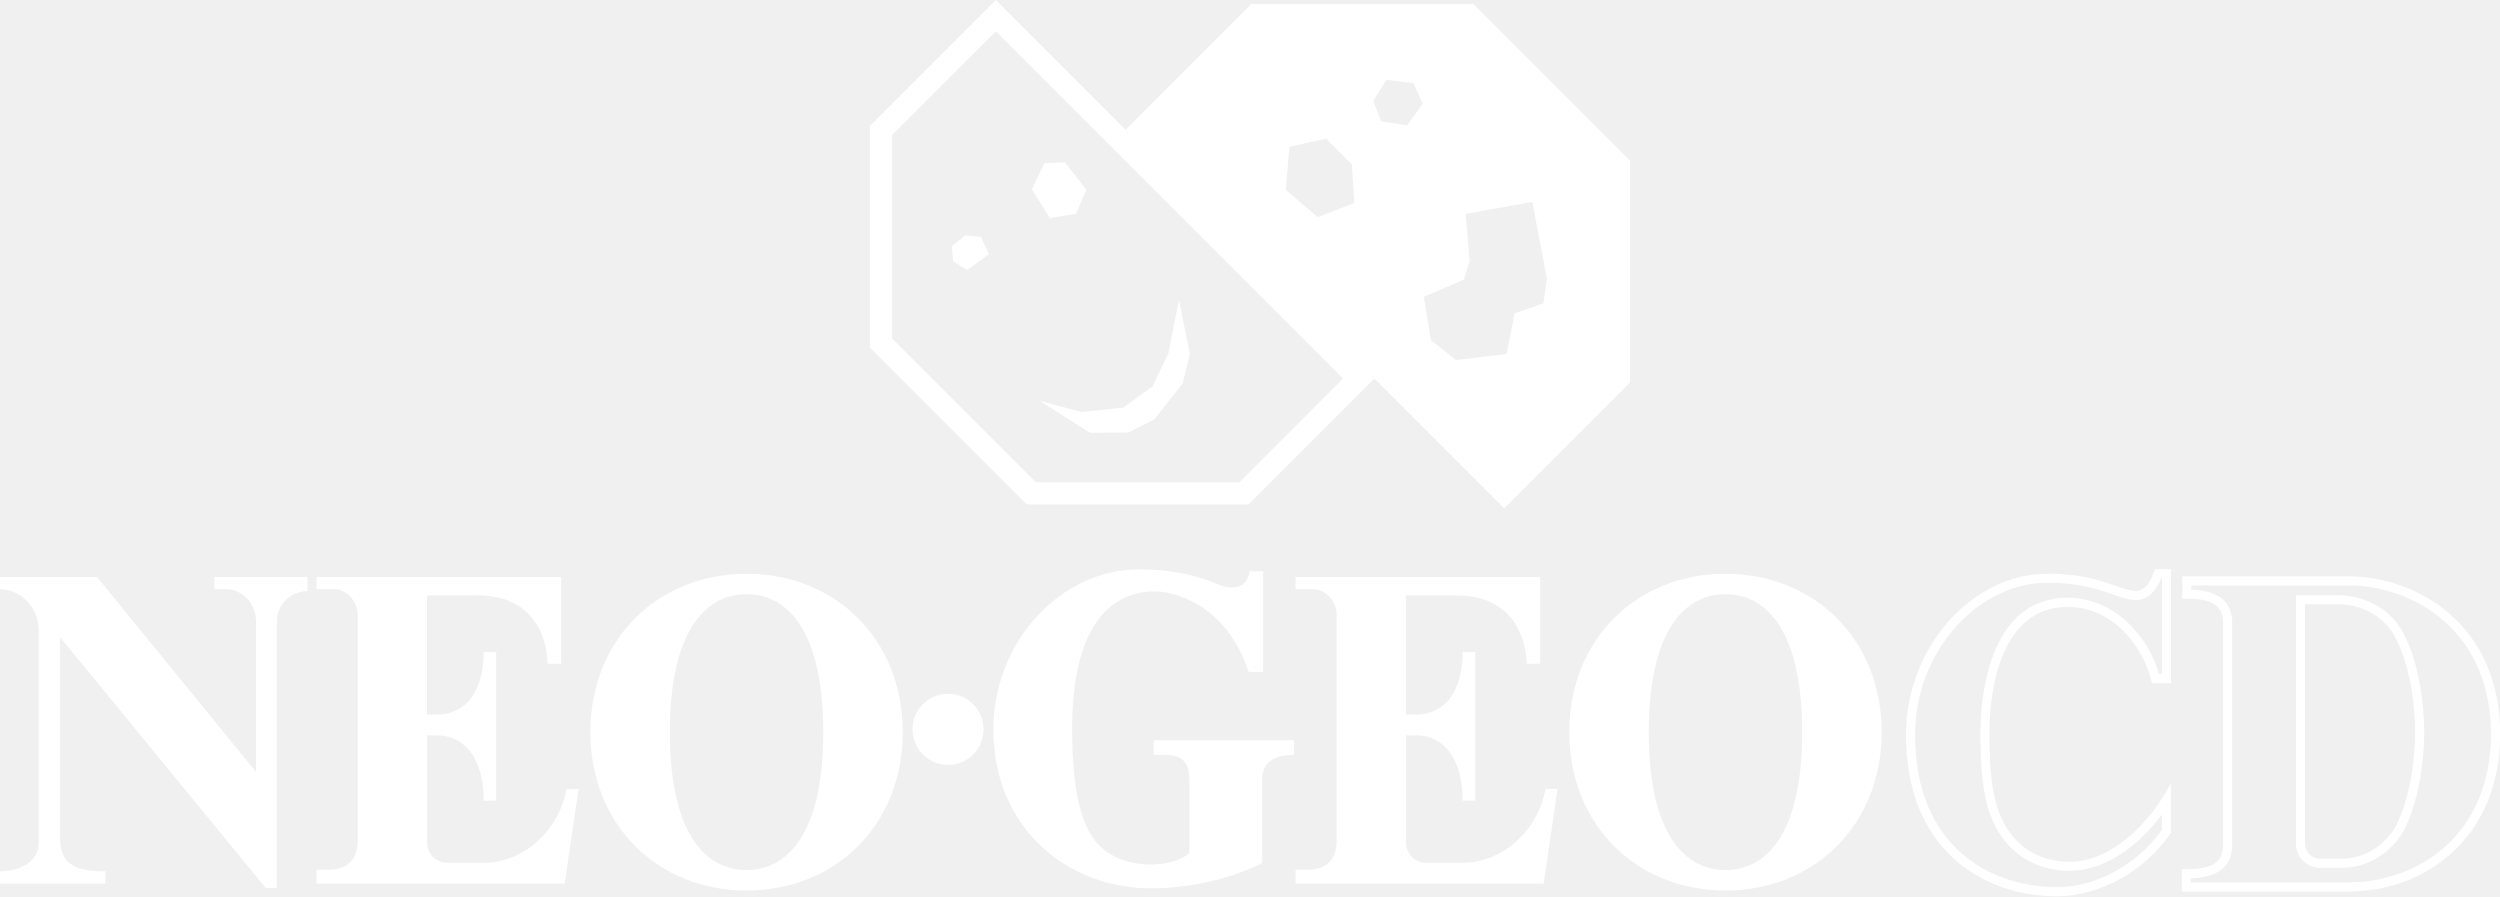
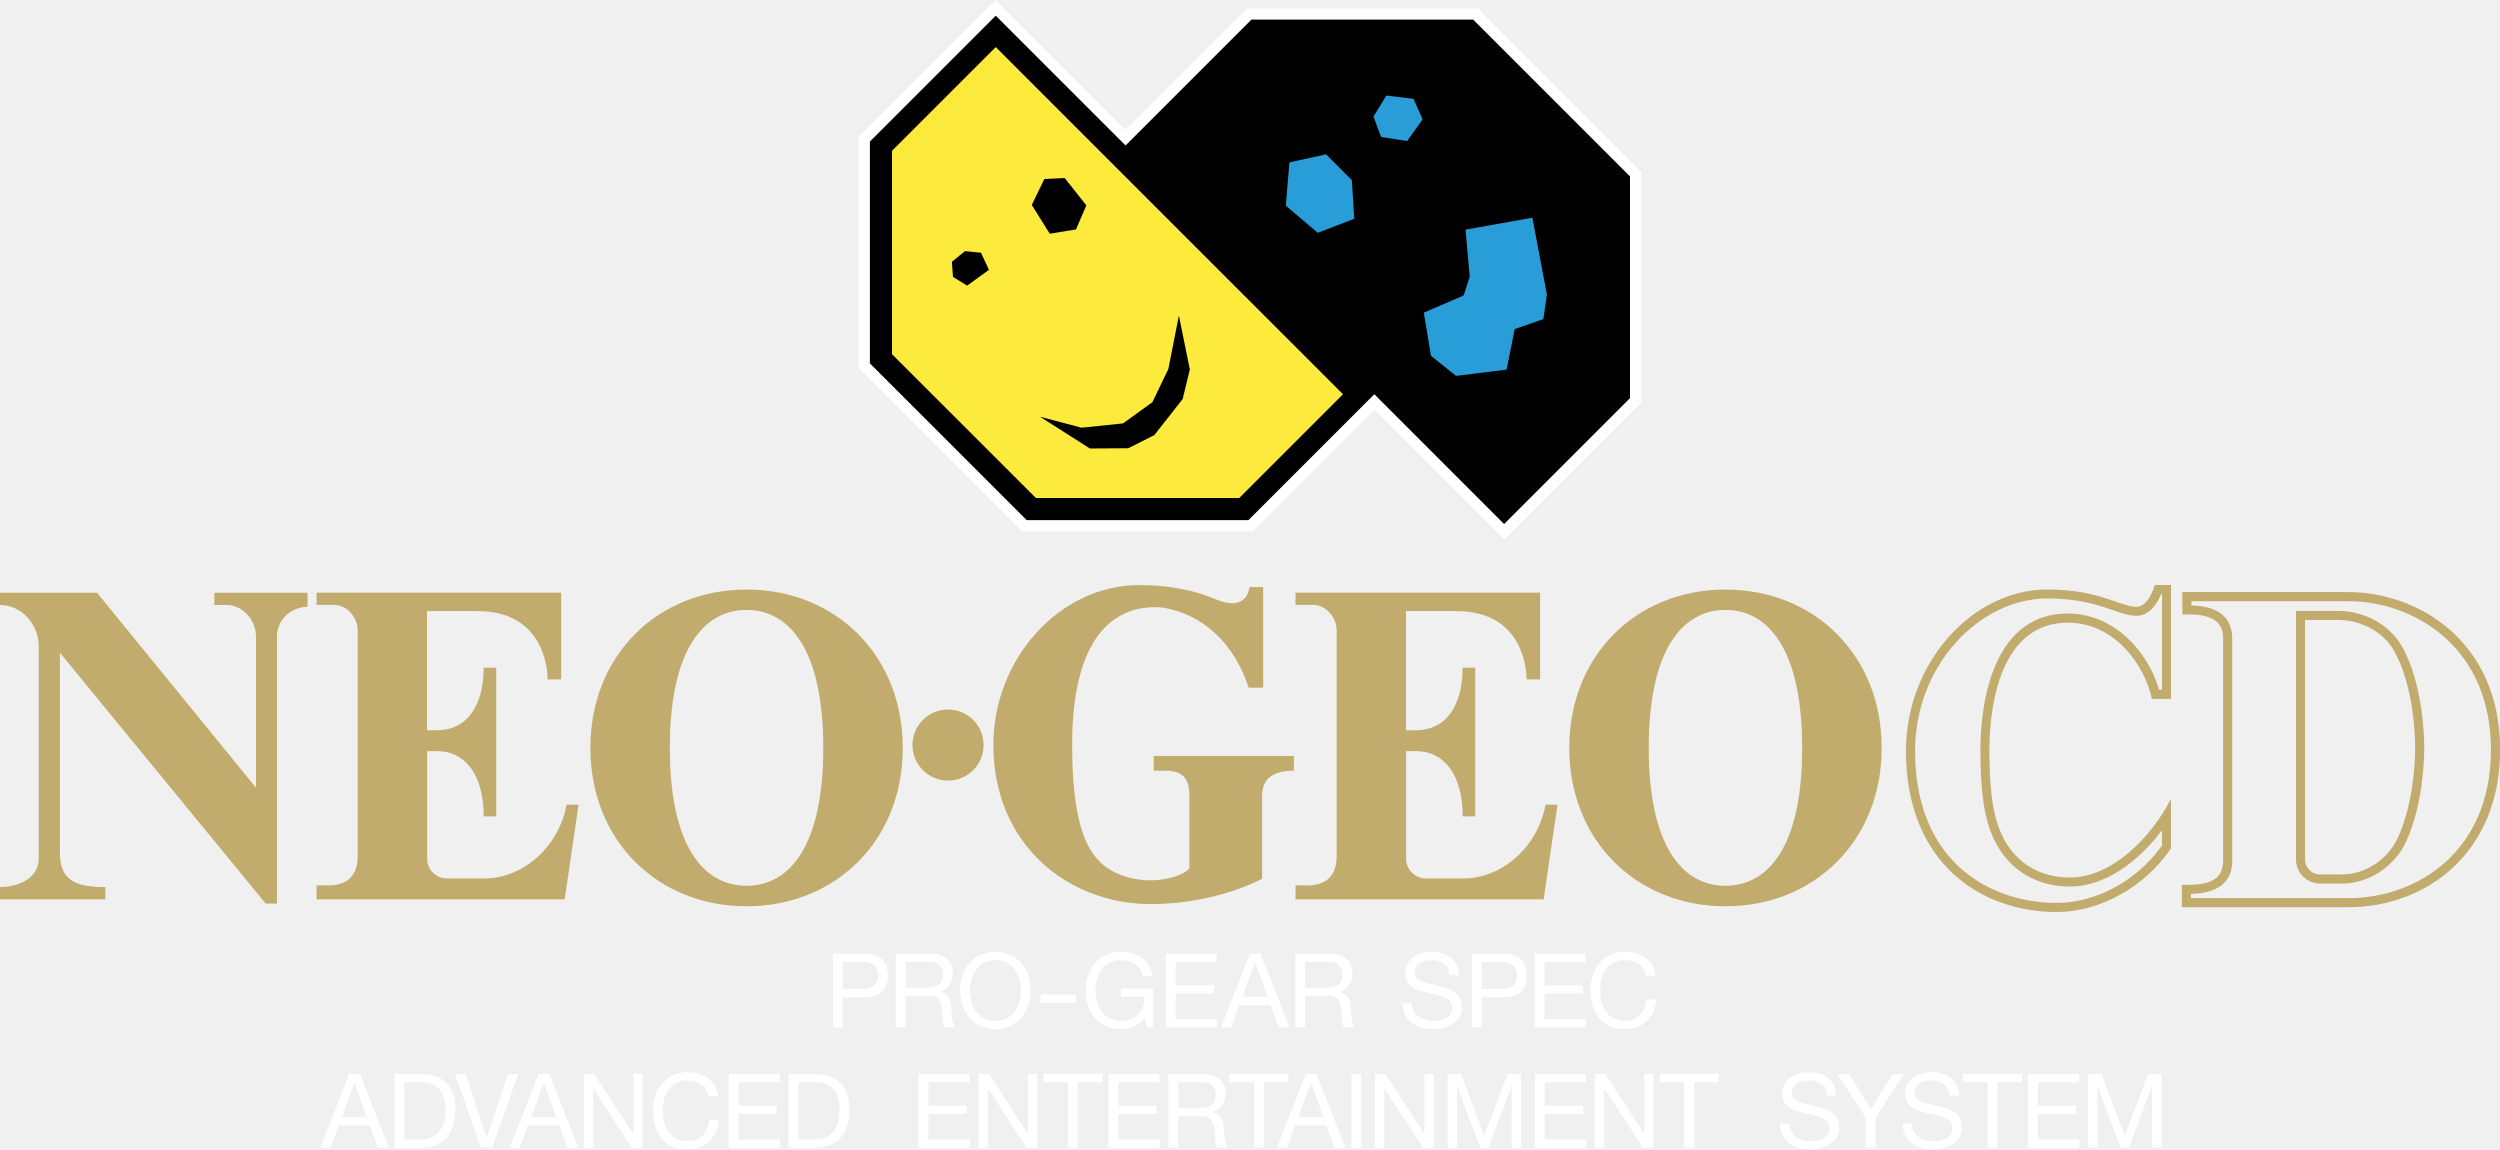
- <svg xmlns="http://www.w3.org/2000/svg" version="1.1" viewBox="0 0 3839 1376.3">
-   <polygon class="st0" points="1652.4 328.2 1668.3 291.3 1635.1 249.3 1603.8 250.7 1584.5 290.5 1612.1 334.8" style="fill: rgb(255, 255, 255);" />
-   <polygon class="st0" points="1482 361.5 1461.8 377.9 1463.5 401.1 1485.2 414.5 1518.7 390.3 1506.5 363.9" style="fill: rgb(255, 255, 255);" />
-   <path class="st0" d="M 1529.2 0 L 1335.9 193.3 L 1335.9 533.8 L 1576.7 774.6 L 1917.2 774.6 L 2110.5 581.3 L 1529.2 0 Z M 1903.1 740.6 L 1590.8 740.6 L 1369.9 519.7 L 1369.9 207.4 L 1529.2 48.2 L 2062.3 581.3 L 1903.1 740.6 Z" style="fill: rgb(255, 255, 255);" />
-   <polygon class="st0" points="1794.2 542.5 1769.7 593.5 1724.6 626.1 1660.9 632.7 1597.1 615.8 1673.7 664.6 1732.7 664.2 1772.6 644 1816.2 588.7 1827.2 543.3 1810.4 460.5" style="fill: rgb(255, 255, 255);" />
-   <path class="st0" d="M 2262.3 6 L 1921.8 6 L 1728.5 199.3 L 2309.8 780.6 L 2503.1 587.3 L 2503.1 246.8 L 2262.3 6 Z M 2023.5 333.4 L 1974.5 291.6 L 1980 225.3 L 2036.4 212.9 L 2075.9 252.4 L 2079.6 311.8 L 2023.5 333.4 Z M 2160.8 192.5 L 2120.8 186.3 L 2109.1 154.8 L 2128.9 122.6 L 2170.6 127.7 L 2184.6 159.2 L 2160.8 192.5 Z M 2370 465.8 L 2326 481.2 L 2313.5 543.5 L 2235.9 553 L 2197.4 522.3 L 2186.4 455.9 L 2247.6 429.6 L 2256.9 400.8 L 2250.5 328.5 L 2353.1 310.1 L 2375.4 428.1 L 2370 465.8 Z" style="fill: rgb(255, 255, 255);" />
-   <path class="st0" d="M 3687.4 966.7 C 3668.6 934.7 3630.3 914 3590 914 L 3525.7 914 L 3525.7 1295.8 C 3525.7 1316.2 3542.3 1332.7 3562.7 1332.7 L 3596.1 1332.7 C 3637.4 1332.7 3677.2 1306.7 3694.9 1268.1 C 3720.7 1211.9 3722.7 1142.7 3722.7 1122.9 C 3722.6 1112.9 3721.7 1024.9 3687.4 966.7 Z M 3682.2 1262.2 C 3666.7 1296 3632 1318.7 3596 1318.7 L 3562.6 1318.7 C 3549.9 1318.7 3539.6 1308.4 3539.6 1295.7 L 3539.6 927.8 L 3590 927.8 C 3625.5 927.8 3659.1 945.8 3675.4 973.7 C 3707.7 1028.8 3708.7 1113.3 3708.7 1122.7 C 3708.7 1141.9 3706.8 1208.5 3682.2 1262.2 Z" style="fill: rgb(255, 255, 255);" />
-   <path class="st0" d="M 3606.1 885.1 L 3351.1 885.1 L 3351.1 919.4 L 3360.2 919.4 C 3404.7 919.4 3413.8 936.1 3413.8 956.8 L 3413.8 1297.3 C 3413.8 1317.9 3404.6 1334.7 3360.2 1334.7 L 3350.4 1334.7 L 3350.4 1369 L 3425.3 1369 L 3526.9 1369 L 3606.3 1369 C 3725.1 1369 3839.2 1286 3839.2 1127.1 C 3839 959.1 3711.7 885.1 3606.1 885.1 Z M 3606.1 1355 L 3364.3 1355 L 3364.3 1348.5 C 3406.4 1347.5 3427.8 1330.2 3427.8 1297.3 L 3427.8 956.7 C 3427.8 923.9 3406.7 906.7 3365.1 905.5 L 3365.1 899 L 3606.2 899 C 3660 899 3713.5 918.9 3753 953.6 C 3800.2 995 3825.1 1055 3825.1 1127.1 C 3825.1 1283.6 3711.6 1355 3606.1 1355 Z" style="fill: rgb(255, 255, 255);" />
-   <path class="st0" d="M 3175.2 932 C 3249.2 932 3294.1 999.6 3304.4 1049 L 3333.8 1049 L 3333.8 874.1 L 3308.8 874.1 C 3308.8 874.1 3300 907.6 3280.7 907.6 C 3255.6 907.6 3224 881 3143.9 881 C 3029.1 881 2926.8 993.1 2926.8 1128.9 C 2926.8 1301.3 3042 1376.3 3158.3 1376.3 C 3222.8 1376.3 3292.6 1339.3 3333.7 1278.7 L 3333.7 1202.6 C 3303.6 1261.1 3243.7 1323.3 3178.5 1323.3 C 3134.5 1323.3 3089.7 1302.5 3069.1 1245.9 C 3058.5 1216.8 3054.9 1178 3054.9 1126.7 C 3055 1054.4 3074.1 932 3175.2 932 Z M 3041.1 1126.7 C 3041.1 1183.9 3045.7 1222.1 3056.1 1250.6 C 3076.1 1305.6 3120.8 1337.2 3178.6 1337.2 C 3233.1 1337.2 3284.3 1298.2 3319.9 1250.8 L 3319.9 1274.3 C 3281.8 1327.9 3218.9 1362.3 3158.4 1362.3 C 3058 1362.3 2940.8 1301.2 2940.8 1128.8 C 2940.8 1067.1 2962.8 1008.2 3002.8 963.2 C 3041.3 919.8 3092.8 894.8 3144 894.8 C 3193 894.8 3222.9 905.2 3244.8 912.8 C 3258.6 917.6 3269.5 921.4 3280.8 921.4 C 3301.7 921.4 3313.4 901 3318.8 887.9 L 3320 887.9 L 3320 1034.9 L 3315.4 1034.9 C 3298.6 976.3 3246.2 917.9 3175.3 917.9 C 3050.8 918.1 3041.1 1077.8 3041.1 1126.7 Z" style="fill: rgb(255, 255, 255);" />
-   <path class="st0" d="M 472.3 886 L 329.1 886 L 329.1 904.8 L 347.8 904.8 C 372.8 904.8 393.1 928.1 393.1 953.1 L 393.1 1185.4 L 149 886 L 0 886 L 0 904.8 C 33.3 904.8 59.5 934.8 59.5 968.2 L 59.5 1293.7 C 59.5 1327 24.4 1338 0 1338 L 0 1356.8 L 161.8 1356.8 L 161.8 1338 C 131.5 1337.8 115.5 1333.7 105.1 1323.9 C 94.8 1314.1 92 1301.1 92 1283.2 L 92 978.2 L 408 1363.5 L 425.3 1363.5 L 425.3 953.5 C 425.3 929.2 444.3 908.6 472.3 907.6 L 472.3 886 Z" style="fill: rgb(255, 255, 255);" />
-   <circle class="st0" cx="1455.8" cy="1120" r="54.6" style="fill: rgb(255, 255, 255);" />
-   <path class="st0" d="M 1771.6 1136.6 L 1771.6 1159.3 L 1789.4 1159.3 C 1818.3 1159.3 1826.4 1173.2 1826.4 1198.1 L 1826.4 1309.4 C 1819.8 1317.4 1797.3 1327.6 1765.4 1327.6 C 1758.9 1327.6 1722.1 1326.9 1694.6 1304.3 C 1665.8 1280.7 1646.4 1232.8 1646.4 1119 C 1646.4 970.8 1698.5 908.1 1774.1 908.1 C 1798.7 908.1 1882 924.7 1917.5 1031.8 L 1939.7 1031.8 L 1939.7 877.3 L 1918.7 877.3 C 1916 898.1 1899.6 909.6 1868.6 896.7 C 1821.8 877.2 1779.9 874.3 1749.2 874.3 C 1628.3 874.3 1525.4 986.2 1525.4 1119.9 C 1525.4 1273.9 1641.7 1364.1 1766.5 1364.1 C 1825.7 1364.1 1888.4 1350.4 1938.1 1325.3 L 1938.1 1198.1 C 1938.1 1168.3 1958.9 1159.3 1986.9 1159.3 L 1986.9 1136.6 L 1771.6 1136.6 L 1771.6 1136.6 Z" style="fill: rgb(255, 255, 255);" />
-   <path class="st0" d="M 870 1211.5 C 858.3 1276 802.7 1326.4 740.3 1324.8 L 686.5 1324.8 C 669.6 1324.8 655.9 1311.1 655.9 1294.2 L 655.9 1129.2 L 670.7 1129.2 C 714.7 1129.2 742.8 1166.1 742.8 1229.5 L 762 1229.5 L 762 1117.1 L 762 1111.4 L 762 1001.1 L 742.7 1001.1 C 742.7 1056.9 719.1 1097.2 670.5 1097.2 L 655.7 1097.2 L 655.7 914.3 L 733.1 914.3 C 837.3 914.3 840.9 1007.2 840.9 1019.2 L 861.7 1019.2 L 861.7 918.3 L 861.7 886 L 486.1 886 L 486.1 904.7 L 512.6 904.7 C 532.9 904.7 549.3 923.9 549.3 944.1 L 549.3 1290.7 C 549.3 1327.2 525.4 1335.5 505.1 1335.5 L 486.1 1335.5 L 486.1 1356.9 L 549.3 1356.9 L 867.1 1356.9 L 888.5 1211.5 L 870 1211.5 Z" style="fill: rgb(255, 255, 255);" />
-   <path class="st0" d="M 1146.4 881.1 C 1010.9 881.1 906.6 980.9 906.6 1124.3 C 906.6 1267.7 1011 1367.5 1146.4 1367.5 C 1281.9 1367.5 1386.3 1267.7 1386.3 1124.3 C 1386.3 980.9 1281.9 881.1 1146.4 881.1 Z M 1146.4 1336.1 C 1081.3 1336.1 1028.6 1276.5 1028.6 1124.3 C 1028.6 972.1 1081.4 912.5 1146.4 912.5 C 1211.5 912.5 1264.2 972.1 1264.2 1124.3 C 1264.3 1276.5 1211.5 1336.1 1146.4 1336.1 Z" style="fill: rgb(255, 255, 255);" />
-   <path class="st0" d="M 2373.3 1211.5 C 2361.6 1276 2306 1326.4 2243.6 1324.8 L 2189.8 1324.8 C 2172.9 1324.8 2159.2 1311.1 2159.2 1294.2 L 2159.2 1129.2 L 2174 1129.2 C 2218 1129.2 2246.1 1166.1 2246.1 1229.5 L 2265.4 1229.5 L 2265.4 1117.1 L 2265.4 1111.4 L 2265.4 1001.1 L 2246 1001.1 C 2246 1056.9 2222.4 1097.2 2173.8 1097.2 L 2159 1097.2 L 2159 914.3 L 2236.4 914.3 C 2340.6 914.3 2344.2 1007.2 2344.2 1019.2 L 2365 1019.2 L 2365 918.3 L 2365 886 L 1989.4 886 L 1989.4 904.7 L 2015.9 904.7 C 2036.2 904.7 2052.6 923.9 2052.6 944.1 L 2052.6 1290.7 C 2052.6 1327.2 2028.7 1335.5 2008.4 1335.5 L 1989.4 1335.5 L 1989.4 1356.9 L 2052.6 1356.9 L 2370.4 1356.9 L 2391.8 1211.5 L 2373.3 1211.5 Z" style="fill: rgb(255, 255, 255);" />
-   <path class="st0" d="M 2649.6 881.1 C 2514.1 881.1 2409.8 980.9 2409.8 1124.3 C 2409.8 1267.7 2514.2 1367.5 2649.6 1367.5 C 2785.1 1367.5 2889.5 1267.7 2889.5 1124.3 C 2889.5 980.9 2785.1 881.1 2649.6 881.1 Z M 2649.6 1336.1 C 2584.5 1336.1 2531.8 1276.5 2531.8 1124.3 C 2531.8 972.1 2584.6 912.5 2649.6 912.5 C 2714.7 912.5 2767.4 972.1 2767.4 1124.3 C 2767.6 1276.5 2714.7 1336.1 2649.6 1336.1 Z" style="fill: rgb(255, 255, 255);" />
+ <svg xmlns="http://www.w3.org/2000/svg" version="1.1" id="Layer_1" x="0px" y="0px" viewBox="0 0 3839 1765" style="enable-background:new 0 0 3839 1765;" xml:space="preserve">
+   <style type="text/css">
+ 	.st0{fill:#FFFFFF;}
+ 	.st1{fill:#C2AC6D;}
+ 	.st2{fill:#FCEA3C;}
+ 	.st3{fill:#299DD8;}
+ </style>
+   <g>
+     <g>
+       <g>
+         <g>
+           <g>
+             <g>
+               <g>
+                 <path class="st1" d="M3687.4,990.8c-18.8-32-57.1-52.7-97.4-52.7h-64.3v381.8c0,20.4,16.6,36.9,37,36.9h33.4         c41.3,0,81.1-26,98.8-64.6c25.8-56.2,27.8-125.4,27.8-145.2C3722.6,1137.1,3721.7,1049.1,3687.4,990.8z M3682.2,1286.3         c-15.5,33.8-50.2,56.5-86.2,56.5h-33.4c-12.7,0-23-10.3-23-23V952h50.4c35.5,0,69.1,18,85.4,45.9         c32.3,55.1,33.3,139.6,33.3,149C3708.7,1166.1,3706.8,1232.7,3682.2,1286.3z" />
+                 <path class="st1" d="M3606.1,909.2h-255v34.3h9.1c44.5,0,53.6,16.7,53.6,37.4v340.5c0,20.6-9.2,37.4-53.6,37.4h-9.8v34.3         h74.9h101.6h79.4c118.8,0,232.9-83,232.9-241.9C3839,983.3,3711.7,909.2,3606.1,909.2z M3606.1,1379.2h-241.8v-6.5         c42.1-1,63.5-18.3,63.5-51.2V980.9c0-32.8-21.1-50-62.7-51.2v-6.5h241.1c53.8,0,107.3,19.9,146.8,54.6         c47.2,41.4,72.1,101.4,72.1,173.5C3825.1,1307.8,3711.6,1379.2,3606.1,1379.2z" />
+               </g>
+               <path class="st1" d="M3175.2,956.2c74,0,118.9,67.6,129.2,117h29.4V898.3h-25c0,0-8.8,33.5-28.1,33.5        c-25.1,0-56.7-26.6-136.8-26.6c-114.8,0-217.1,112.1-217.1,247.9c0,172.4,115.2,247.4,231.5,247.4c64.5,0,134.3-37,175.4-97.6        v-76.1c-30.1,58.5-90,120.7-155.2,120.7c-44,0-88.8-20.8-109.4-77.4c-10.6-29.1-14.2-67.9-14.2-119.2        C3055,1078.6,3074.1,956.2,3175.2,956.2z M3041.1,1150.9c0,57.2,4.6,95.4,15,123.9c20,55,64.7,86.6,122.5,86.6        c54.5,0,105.7-39,141.3-86.4v23.5c-38.1,53.6-101,88-161.5,88c-100.4,0-217.6-61.1-217.6-233.5c0-61.7,22-120.6,62-165.6        c38.5-43.4,90-68.4,141.2-68.4c49,0,78.9,10.4,100.8,18c13.8,4.8,24.7,8.6,36,8.6c20.9,0,32.6-20.4,38-33.5h1.2v147h-4.6        c-16.8-58.6-69.2-117-140.1-117C3050.8,942.2,3041.1,1101.9,3041.1,1150.9z" />
+             </g>
+           </g>
+           <path class="st1" d="M472.3,910.2H329.1V929h18.7c25,0,45.3,23.3,45.3,48.3v232.3L149,910.2H0V929c33.3,0,59.5,30,59.5,63.4      v325.5c0,33.3-35.1,44.3-59.5,44.3v18.8h161.8v-18.8c-30.3-0.2-46.3-4.3-56.7-14.1c-10.3-9.8-13.1-22.8-13.1-40.7v-305.1      l316,385.3h17.3v-410c0-24.3,19-44.9,47-45.9V910.2z" />
+           <circle class="st1" cx="1455.8" cy="1144.1" r="54.6" />
+           <g>
+             <path class="st1" d="M1771.6,1160.8v22.7h17.8c28.9,0,37,13.9,37,38.8v111.3c-6.6,8-29.1,18.2-61,18.2       c-6.5,0-43.3-0.7-70.8-23.3c-28.8-23.6-48.2-71.5-48.2-185.3c0-148.2,52.1-210.9,127.7-210.9c24.6,0,107.9,16.6,143.4,123.7       h22.2V901.5h-21c-2.7,20.8-19.1,32.3-50.1,19.4c-46.8-19.5-88.7-22.4-119.4-22.4c-120.9,0-223.8,111.9-223.8,245.6       c0,154,116.3,244.2,241.1,244.2c59.2,0,121.9-13.7,171.6-38.8v-127.2c0-29.8,20.8-38.8,48.8-38.8v-22.7H1771.6L1771.6,1160.8z" />
+           </g>
+           <g>
+             <path class="st1" d="M870,1235.7c-11.7,64.5-67.3,114.9-129.7,113.3h-53.8c-16.9,0-30.6-13.7-30.6-30.6v-165h14.8       c44,0,72.1,36.9,72.1,100.3H762v-112.4v-5.7v-110.3h-19.3c0,55.8-23.6,96.1-72.2,96.1h-14.8V938.4h77.4       c104.2,0,107.8,92.9,107.8,104.9h20.8V942.4v-32.3H486.1v18.7h26.5c20.3,0,36.7,19.2,36.7,39.4v346.6       c0,36.5-23.9,44.8-44.2,44.8h-19v21.4h63.2h317.8l21.4-145.4H870z" />
+             <g>
+               <g>
+                 <path class="st1" d="M1146.4,905.3c-135.5,0-239.8,99.8-239.8,243.2s104.4,243.2,239.8,243.2c135.5,0,239.9-99.8,239.9-243.2         S1281.9,905.3,1146.4,905.3z M1146.4,1360.2c-65.1,0-117.8-59.6-117.8-211.8s52.8-211.8,117.8-211.8         c65.1,0,117.8,59.6,117.8,211.8C1264.3,1300.6,1211.5,1360.2,1146.4,1360.2z" />
+               </g>
+             </g>
+           </g>
+           <g>
+             <path class="st1" d="M2373.3,1235.7c-11.7,64.5-67.3,114.9-129.7,113.3h-53.8c-16.9,0-30.6-13.7-30.6-30.6v-165h14.8       c44,0,72.1,36.9,72.1,100.3h19.3v-112.4v-5.7v-110.3H2246c0,55.8-23.6,96.1-72.2,96.1H2159V938.4h77.4       c104.2,0,107.8,92.9,107.8,104.9h20.8V942.4v-32.3h-375.6v18.7h26.5c20.3,0,36.7,19.2,36.7,39.4v346.6       c0,36.5-23.9,44.8-44.2,44.8h-19v21.4h63.2h317.8l21.4-145.4H2373.3z" />
+             <g>
+               <g>
+                 <path class="st1" d="M2649.6,905.3c-135.5,0-239.8,99.8-239.8,243.2s104.4,243.2,239.8,243.2c135.5,0,239.9-99.8,239.9-243.2         S2785.1,905.3,2649.6,905.3z M2649.6,1360.2c-65.1,0-117.8-59.6-117.8-211.8s52.8-211.8,117.8-211.8         c65.1,0,117.8,59.6,117.8,211.8C2767.6,1300.6,2714.7,1360.2,2649.6,1360.2z" />
+               </g>
+             </g>
+           </g>
+         </g>
+         <g>
+           <path class="st0" d="M536.3,1649.2h16.6l44.2,113.2h-16.6l-12.4-34.1h-47.9l-12.7,34.1H492L536.3,1649.2z M525,1715.6h38.4      l-18.9-52.8h-0.3L525,1715.6z" />
+           <path class="st0" d="M606,1649.2h38.8c34.9,0,54.4,17.4,54.4,53.9c0,37.9-16.6,59.3-54.4,59.3H606V1649.2z M621,1749.7h25      c10.3,0,38-2.9,38-44.5c0-26.9-10-43.3-37.7-43.3H621V1749.7z" />
+           <path class="st0" d="M755.6,1762.3h-17.1l-39.9-113.2h16.3l32.3,98.1h0.3l32.7-98.1h15.7L755.6,1762.3z" />
+           <path class="st0" d="M827,1649.2h16.6l44.2,113.2h-16.6l-12.4-34.1H811l-12.7,34.1h-15.5L827,1649.2z M815.7,1715.6h38.4      l-18.9-52.8h-0.3L815.7,1715.6z" />
+           <path class="st0" d="M896.6,1649.2h16l59.6,91.8h0.3v-91.8h14.3v113.2h-16.5l-59.1-90.8h-0.3v90.8h-14.3V1649.2z" />
+           <path class="st0" d="M1087.8,1683.2c-3.2-16-16-24.1-31.7-24.1c-26.9,0-38.4,22.2-38.4,45.8c0,25.8,11.4,47.4,38.5,47.4      c19.8,0,31.2-13.9,32.7-32.7h15.1c-2.9,28.2-20.4,45.3-49,45.3c-35.2,0-52.3-26-52.3-59c0-32.8,18.7-59.6,53.6-59.6      c23.6,0,43.1,12.7,46.6,36.8H1087.8z" />
+           <path class="st0" d="M1119.1,1649.2h78.1v12.7h-63.1v36h58.8v12.7h-58.8v39.2h63.6v12.7h-78.6V1649.2z" />
+           <path class="st0" d="M1211,1649.2h38.8c34.9,0,54.4,17.4,54.4,53.9c0,37.9-16.6,59.3-54.4,59.3H1211V1649.2z M1226.1,1749.7h25      c10.3,0,38-2.9,38-44.5c0-26.9-10-43.3-37.7-43.3h-25.4V1749.7z" />
+           <path class="st0" d="M1410.7,1649.2h78.1v12.7h-63.1v36h58.8v12.7h-58.8v39.2h63.6v12.7h-78.6V1649.2z" />
+           <path class="st0" d="M1502.7,1649.2h16l59.6,91.8h0.3v-91.8h14.3v113.2h-16.5l-59.1-90.8h-0.3v90.8h-14.3V1649.2z" />
+           <path class="st0" d="M1640,1661.8h-37.7v-12.7h90.5v12.7H1655v100.5H1640V1661.8z" />
+           <path class="st0" d="M1702.2,1649.2h78.1v12.7h-63.1v36h58.8v12.7h-58.8v39.2h63.6v12.7h-78.6V1649.2z" />
+           <path class="st0" d="M1794.2,1649.2h53.3c21.2,0,34.4,11.6,34.4,29.6c0,13.6-6,24.9-19.7,28.7v0.3c13.2,2.5,15.8,12.2,17,23.3      c1,11.1,0.3,23.5,6.7,31.2H1869c-4.3-4.6-1.9-16.8-4.1-27.9c-1.6-11.1-4.3-20.4-18.9-20.4h-36.8v48.3h-15.1V1649.2z       M1840.6,1701.3c14.1,0,26.2-3.6,26.2-20.1c0-11.1-6-19.3-20.1-19.3h-37.4v39.5H1840.6z" />
+           <path class="st0" d="M1925.6,1661.8h-37.7v-12.7h90.5v12.7h-37.7v100.5h-15.1V1661.8z" />
+           <path class="st0" d="M2005.1,1649.2h16.6l44.2,113.2h-16.6l-12.4-34.1h-47.9l-12.7,34.1h-15.5L2005.1,1649.2z M1993.9,1715.6      h38.4l-18.9-52.8h-0.3L1993.9,1715.6z" />
+           <path class="st0" d="M2075.1,1649.2h15.1v113.2h-15.1V1649.2z" />
+           <path class="st0" d="M2111.4,1649.2h16l59.6,91.8h0.3v-91.8h14.3v113.2h-16.5l-59.1-90.8h-0.3v90.8h-14.3V1649.2z" />
+           <path class="st0" d="M2222.9,1649.2h20.6l35.7,95.1l35.8-95.1h20.6v113.2h-14.3v-94.2h-0.3l-35.3,94.2h-12.8l-35.3-94.2h-0.3      v94.2h-14.3V1649.2z" />
+           <path class="st0" d="M2357.2,1649.2h78.1v12.7h-63.1v36h58.8v12.7h-58.8v39.2h63.6v12.7h-78.6V1649.2z" />
+           <path class="st0" d="M2449.1,1649.2h16l59.6,91.8h0.3v-91.8h14.3v113.2h-16.5l-59.1-90.8h-0.3v90.8h-14.3V1649.2z" />
+           <path class="st0" d="M2586.4,1661.8h-37.7v-12.7h90.5v12.7h-37.7v100.5h-15.1V1661.8z" />
+           <path class="st0" d="M2805.3,1682.3c-1.7-16.2-12.5-23.1-28.1-23.1c-12.7,0-25.4,4.6-25.4,19.3c0,13.9,18.1,16,36.3,20.1      c18.1,4.1,36.1,10.5,36.1,32.7c0,24.1-23.6,33.8-44.2,33.8c-25.4,0-46.8-12.4-46.8-39.9h14.3c0,19,15.8,27.3,33,27.3      c13.6,0,28.7-4.3,28.7-20.6c0-15.5-18.1-18.2-36.1-22.2c-18.1-4-36.3-9.2-36.3-30c0-23,20.4-33.1,41.1-33.1      c23.1,0,40.7,10.9,41.7,35.8H2805.3z" />
+           <path class="st0" d="M2880.2,1716.1v46.3h-15.1v-46.3l-43.7-66.9h17.9l33.9,53.9l33.1-53.9h17.1L2880.2,1716.1z" />
+           <path class="st0" d="M2993.8,1682.3c-1.7-16.2-12.5-23.1-28.1-23.1c-12.7,0-25.4,4.6-25.4,19.3c0,13.9,18.1,16,36.3,20.1      c18.1,4.1,36.1,10.5,36.1,32.7c0,24.1-23.6,33.8-44.2,33.8c-25.4,0-46.8-12.4-46.8-39.9h14.3c0,19,15.8,27.3,33,27.3      c13.6,0,28.7-4.3,28.7-20.6c0-15.5-18.1-18.2-36.1-22.2c-18.1-4-36.3-9.2-36.3-30c0-23,20.4-33.1,41.1-33.1      c23.1,0,40.7,10.9,41.7,35.8H2993.8z" />
+           <path class="st0" d="M3052.1,1661.8h-37.7v-12.7h90.5v12.7h-37.7v100.5h-15.1V1661.8z" />
+           <path class="st0" d="M3114.3,1649.2h78.1v12.7h-63.1v36h58.8v12.7h-58.8v39.2h63.6v12.7h-78.6V1649.2z" />
+           <path class="st0" d="M3206.4,1649.2h20.6l35.7,95.1l35.8-95.1h20.6v113.2h-14.3v-94.2h-0.3l-35.3,94.2h-12.8l-35.3-94.2h-0.3      v94.2h-14.3V1649.2z" />
+         </g>
+         <g>
+           <g>
+             <g>
+               <path class="st0" d="M1279.2,1464.4h49.6c22.5,0,34.7,12.5,34.7,33.4c0,20.9-12.2,33.6-34.7,33.4h-34.6v46.3h-15.1V1464.4z         M1294.3,1518.6h29.5c17,0.2,24.7-7.3,24.7-20.8c0-13.5-7.8-20.8-24.7-20.8h-29.5V1518.6z" />
+               <path class="st0" d="M1375.6,1464.4h53.3c21.2,0,34.4,11.6,34.4,29.6c0,13.6-6,24.9-19.7,28.7v0.3c13.2,2.5,15.8,12.2,17,23.3        c1,11.1,0.3,23.5,6.7,31.2h-16.8c-4.3-4.6-1.9-16.8-4.1-27.9c-1.6-11.1-4.3-20.4-18.9-20.4h-36.8v48.3h-15.1V1464.4z         M1422.1,1516.6c14.1,0,26.2-3.6,26.2-20.1c0-11.1-6-19.3-20.1-19.3h-37.4v39.5H1422.1z" />
+               <path class="st0" d="M1528.6,1461.7c36,0,54.2,28.5,54.2,59.3c0,30.7-18.2,59.3-54.2,59.3c-36,0-54.2-28.5-54.2-59.3        C1474.3,1490.2,1492.6,1461.7,1528.6,1461.7z M1528.6,1567.6c27.6,0,39.2-23.8,39.2-46.6c0-22.8-11.6-46.6-39.2-46.6        c-27.6,0-39.1,23.8-39.1,46.6C1489.4,1543.8,1501,1567.6,1528.6,1567.6z" />
+               <path class="st0" d="M1597.8,1527.2h54.4v12.7h-54.4V1527.2z" />
+             </g>
+           </g>
+           <g>
+             <g>
+               <path class="st0" d="M2226.1,1497.5c-1.7-16.2-12.5-23.1-28.1-23.1c-12.7,0-25.4,4.6-25.4,19.3c0,13.9,18.1,16,36.3,20.1        c18.1,4.1,36.1,10.5,36.1,32.7c0,24.1-23.6,33.8-44.2,33.8c-25.4,0-46.8-12.4-46.8-39.9h14.3c0,19,15.8,27.3,33,27.3        c13.6,0,28.7-4.3,28.7-20.6c0-15.5-18.1-18.2-36.1-22.2c-18.1-4-36.3-9.2-36.3-30c0-23,20.4-33.1,41.1-33.1        c23.1,0,40.7,10.9,41.7,35.8H2226.1z" />
+               <path class="st0" d="M2260.4,1464.4h49.6c22.5,0,34.7,12.5,34.7,33.4c0,20.9-12.2,33.6-34.7,33.4h-34.6v46.3h-15.1V1464.4z         M2275.4,1518.6h29.5c17,0.2,24.7-7.3,24.7-20.8c0-13.5-7.8-20.8-24.7-20.8h-29.5V1518.6z" />
+               <path class="st0" d="M2356.8,1464.4h78.1v12.7h-63.1v36h58.8v12.7h-58.8v39.2h63.6v12.7h-78.6V1464.4z" />
+               <path class="st0" d="M2527.4,1498.5c-3.2-16-16-24.1-31.7-24.1c-26.9,0-38.4,22.2-38.4,45.8c0,25.8,11.4,47.4,38.5,47.4        c19.8,0,31.2-13.9,32.7-32.7h15.1c-2.9,28.2-20.4,45.3-49,45.3c-35.2,0-52.3-26-52.3-59c0-32.8,18.7-59.6,53.6-59.6        c23.6,0,43.1,12.7,46.6,36.8H2527.4z" />
+             </g>
+           </g>
+           <g>
+             <g>
+               <path class="st0" d="M1757.3,1563.5c-8.7,11.9-23,16.8-36.3,16.8c-33.8,0-53.9-27.6-53.9-57.1c0-33,18.1-61.5,53.9-61.5        c24.7,0,44.4,11.1,48.7,37.6h-15.1c-3-17.1-16.8-24.9-33.6-24.9c-27.4,0-38.8,23.8-38.8,48c0,23.6,13.6,45.2,38.8,45.2        c23.3,0,37.2-16.3,36.3-36.9h-36.1V1518h49.6v59.6h-9.5L1757.3,1563.5z" />
+               <path class="st0" d="M1790.4,1464.4h78.1v12.7h-63.1v36h58.8v12.7h-58.8v39.2h63.6v12.7h-78.6V1464.4z" />
+               <path class="st0" d="M1919.3,1464.4h16.6l44.2,113.2h-16.6l-12.4-34.1h-47.9l-12.7,34.1h-15.5L1919.3,1464.4z M1908.1,1530.8        h38.4l-18.9-52.8h-0.3L1908.1,1530.8z" />
+               <path class="st0" d="M1989,1464.4h53.3c21.2,0,34.4,11.6,34.4,29.6c0,13.6-6,24.9-19.7,28.7v0.3c13.2,2.5,15.9,12.2,17,23.3        c1,11.1,0.3,23.5,6.7,31.2h-16.8c-4.3-4.6-1.9-16.8-4.1-27.9c-1.6-11.1-4.3-20.4-18.9-20.4h-36.8v48.3H1989V1464.4z         M2035.4,1516.6c14.1,0,26.2-3.6,26.2-20.1c0-11.1-6-19.3-20.1-19.3h-37.4v39.5H2035.4z" />
+             </g>
+           </g>
+         </g>
+       </g>
+     </g>
+     <g>
+       <g>
+         <g>
+           <polygon points="2110.5,617.5 1920.7,807.3 1573,807.3 1327.2,561.5 1327.2,213.9 1529.1,12.1 1728.4,211.4 1918.2,21.6       2265.9,21.6 2511.7,267.4 2511.7,614.9 2309.8,816.8     " />
+           <path class="st0" d="M1529.1,24.1l199.3,199.3l193.3-193.3h340.5l240.8,240.8v340.5l-193.3,193.3l-199.3-199.3l-193.3,193.3      h-340.5L1335.8,558V217.4L1529.1,24.1 M1529.1,0L1517,12.1l-193.3,193.3l-5,5v7.1V558v7.1l5,5l240.8,240.8l5,5h7.1h340.5h7.1      l5-5l181.3-181.3l187.2,187.2l12.1,12.1l12.1-12.1l193.3-193.3l5-5v-7.1V270.9v-7.1l-5-5L2274.4,18l-5-5h-7.1h-340.5h-7.1l-5,5      l-181.3,181.3L1541.2,12.1L1529.1,0L1529.1,0z" />
+         </g>
+         <g>
+           <polyline class="st2" points="1590.7,764.7 1369.8,543.9 1369.8,231.6 1529.1,72.3 2062.3,605.4 1903,764.7     " />
+           <polygon points="1584.4,314.7 1603.7,274.9 1635,273.4 1668.2,315.4 1652.3,352.3 1612,358.9     " />
+           <polygon points="1506.4,388.1 1518.6,414.4 1485.1,438.6 1463.4,425.2 1461.7,402 1481.9,385.6     " />
+           <polygon points="1597,639.9 1660.8,656.8 1724.5,650.2 1769.6,617.6 1794.1,566.7 1810.3,484.6 1827.1,567.4 1816.1,612.8       1772.5,668.2 1732.6,688.3 1673.6,688.7     " />
+           <polygon class="st3" points="1980,249.4 1974.5,315.8 2023.5,357.5 2079.6,335.9 2075.9,276.6 2036.4,237     " />
+           <polygon class="st3" points="2109.1,178.9 2128.9,146.7 2170.6,151.8 2184.6,183.3 2160.8,216.6 2120.8,210.4     " />
+           <polygon class="st3" points="2186.4,480.1 2247.6,453.7 2256.9,424.9 2250.5,352.6 2353.1,334.3 2375.4,452.2 2370,490       2326,505.3 2313.5,567.6 2235.9,577.2 2197.4,546.4     " />
+         </g>
+       </g>
+     </g>
+   </g>
</svg>
